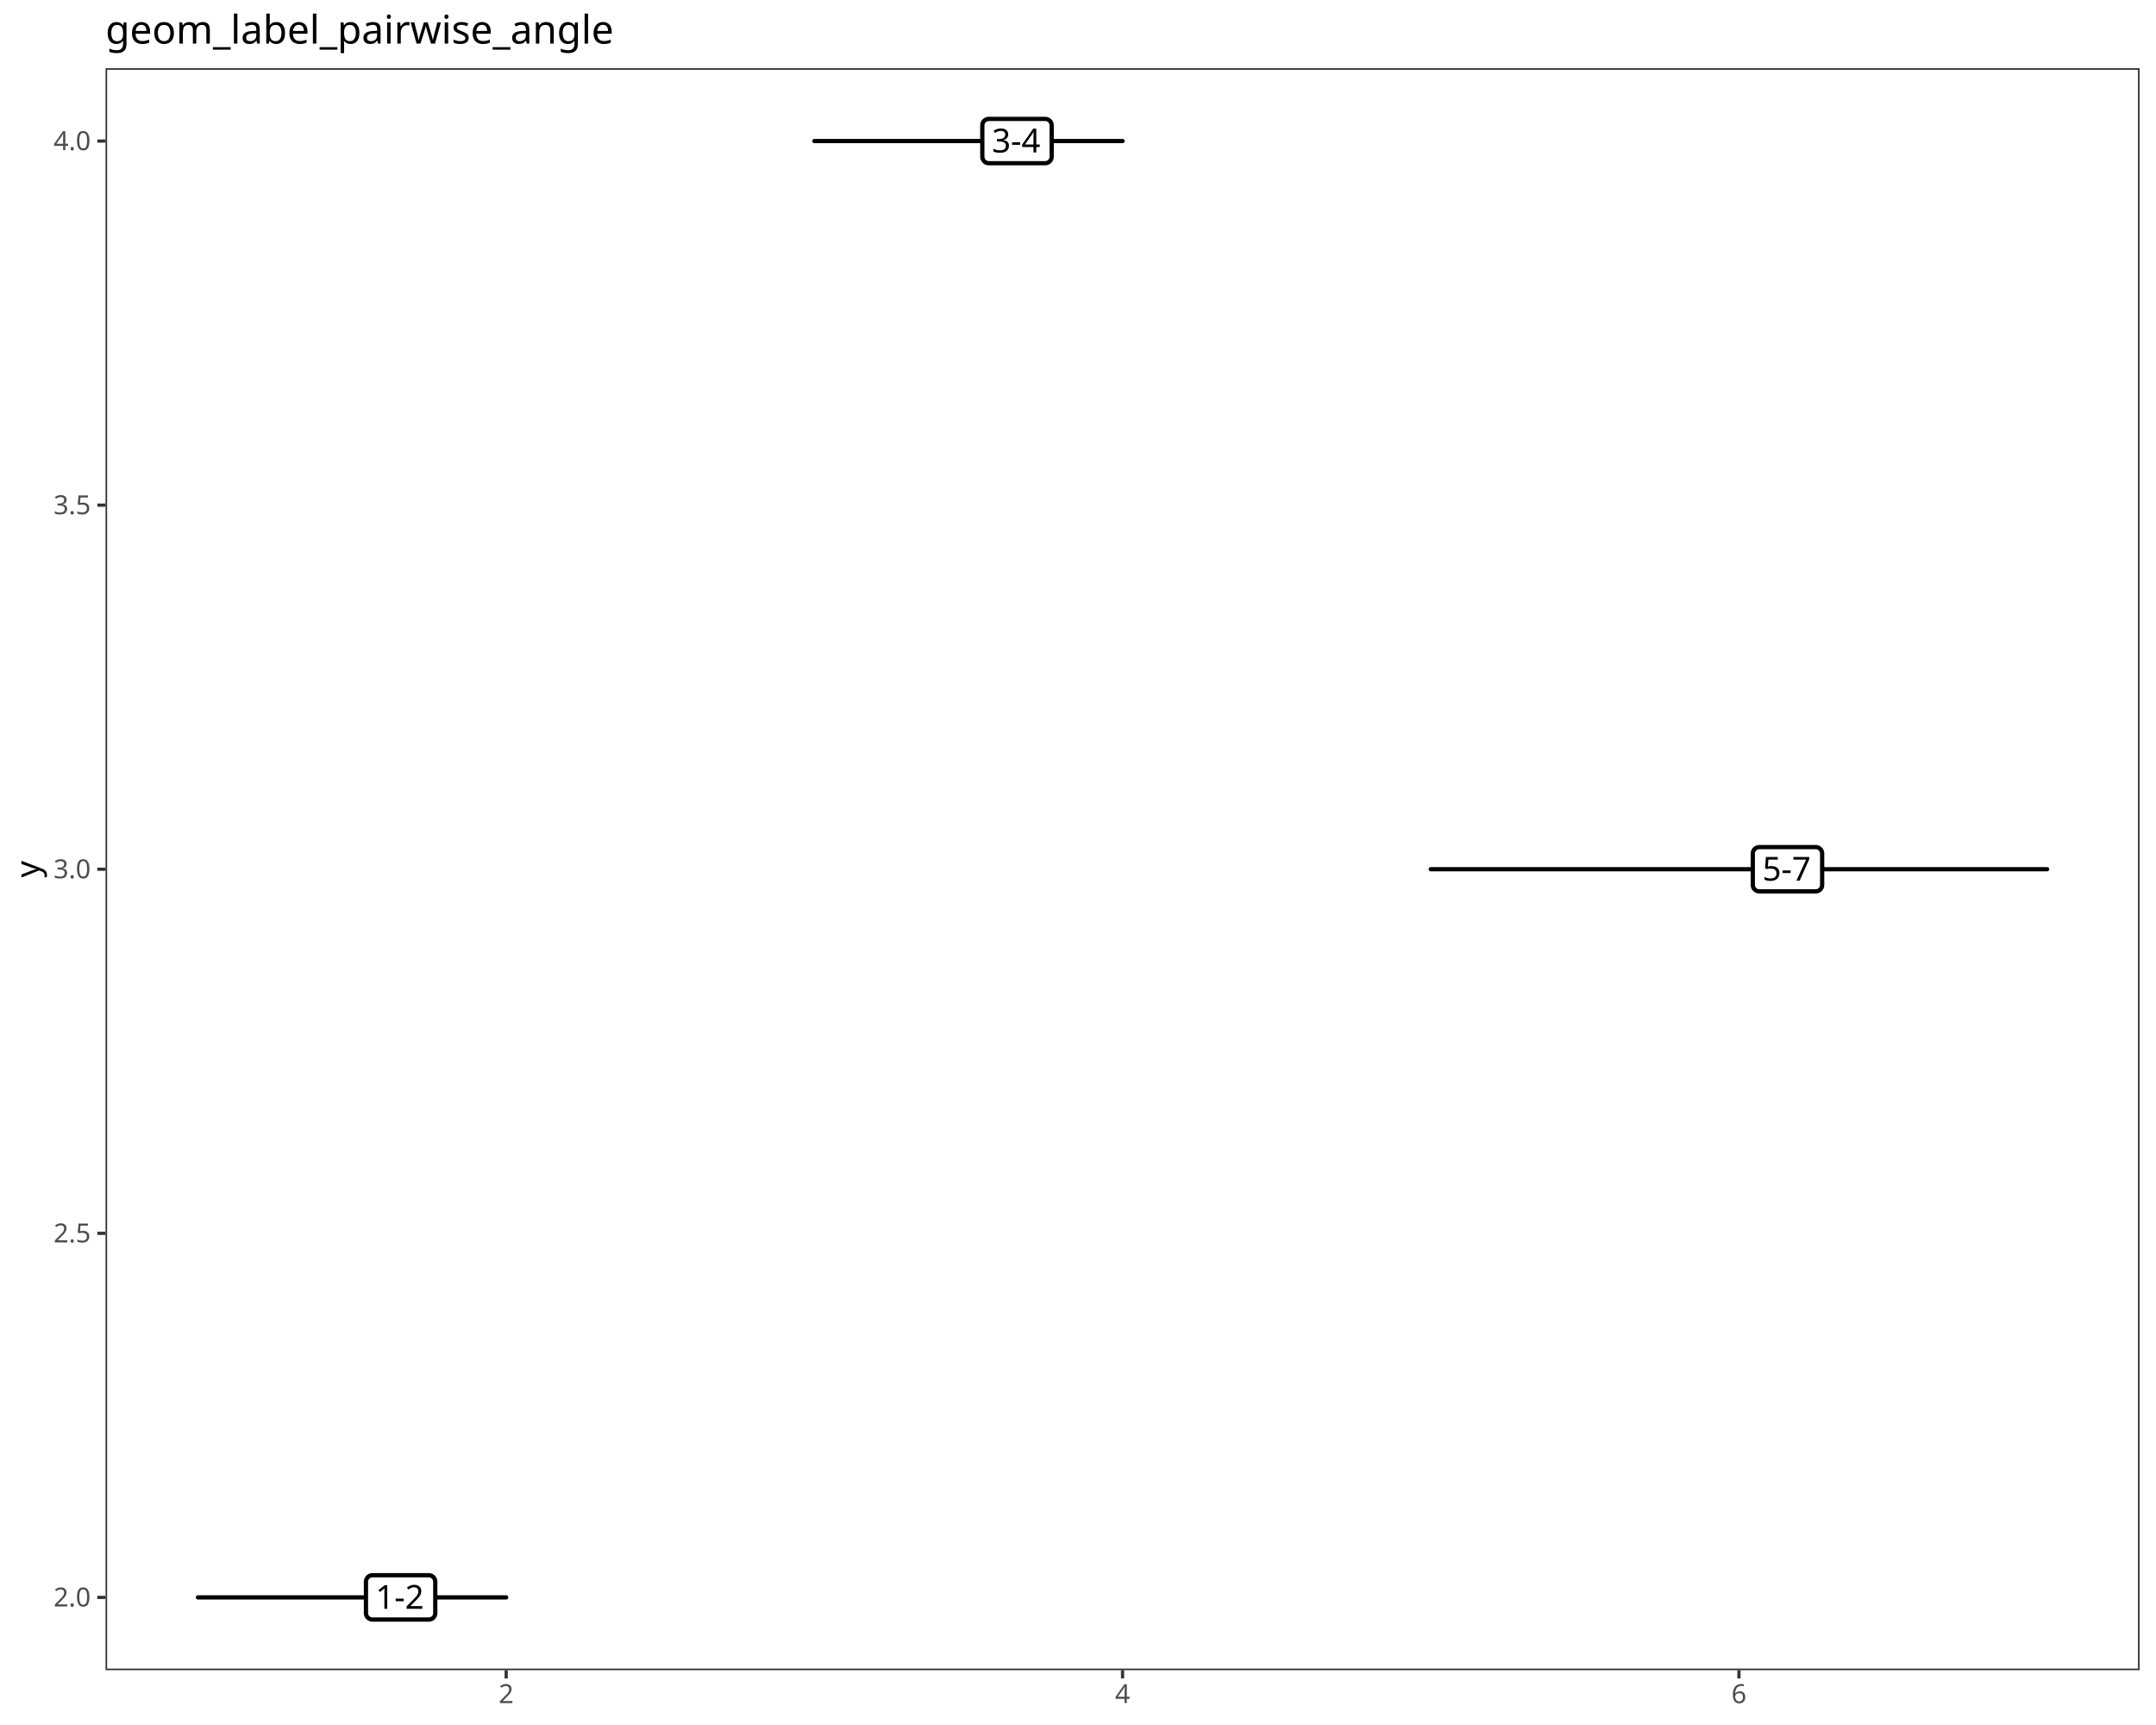
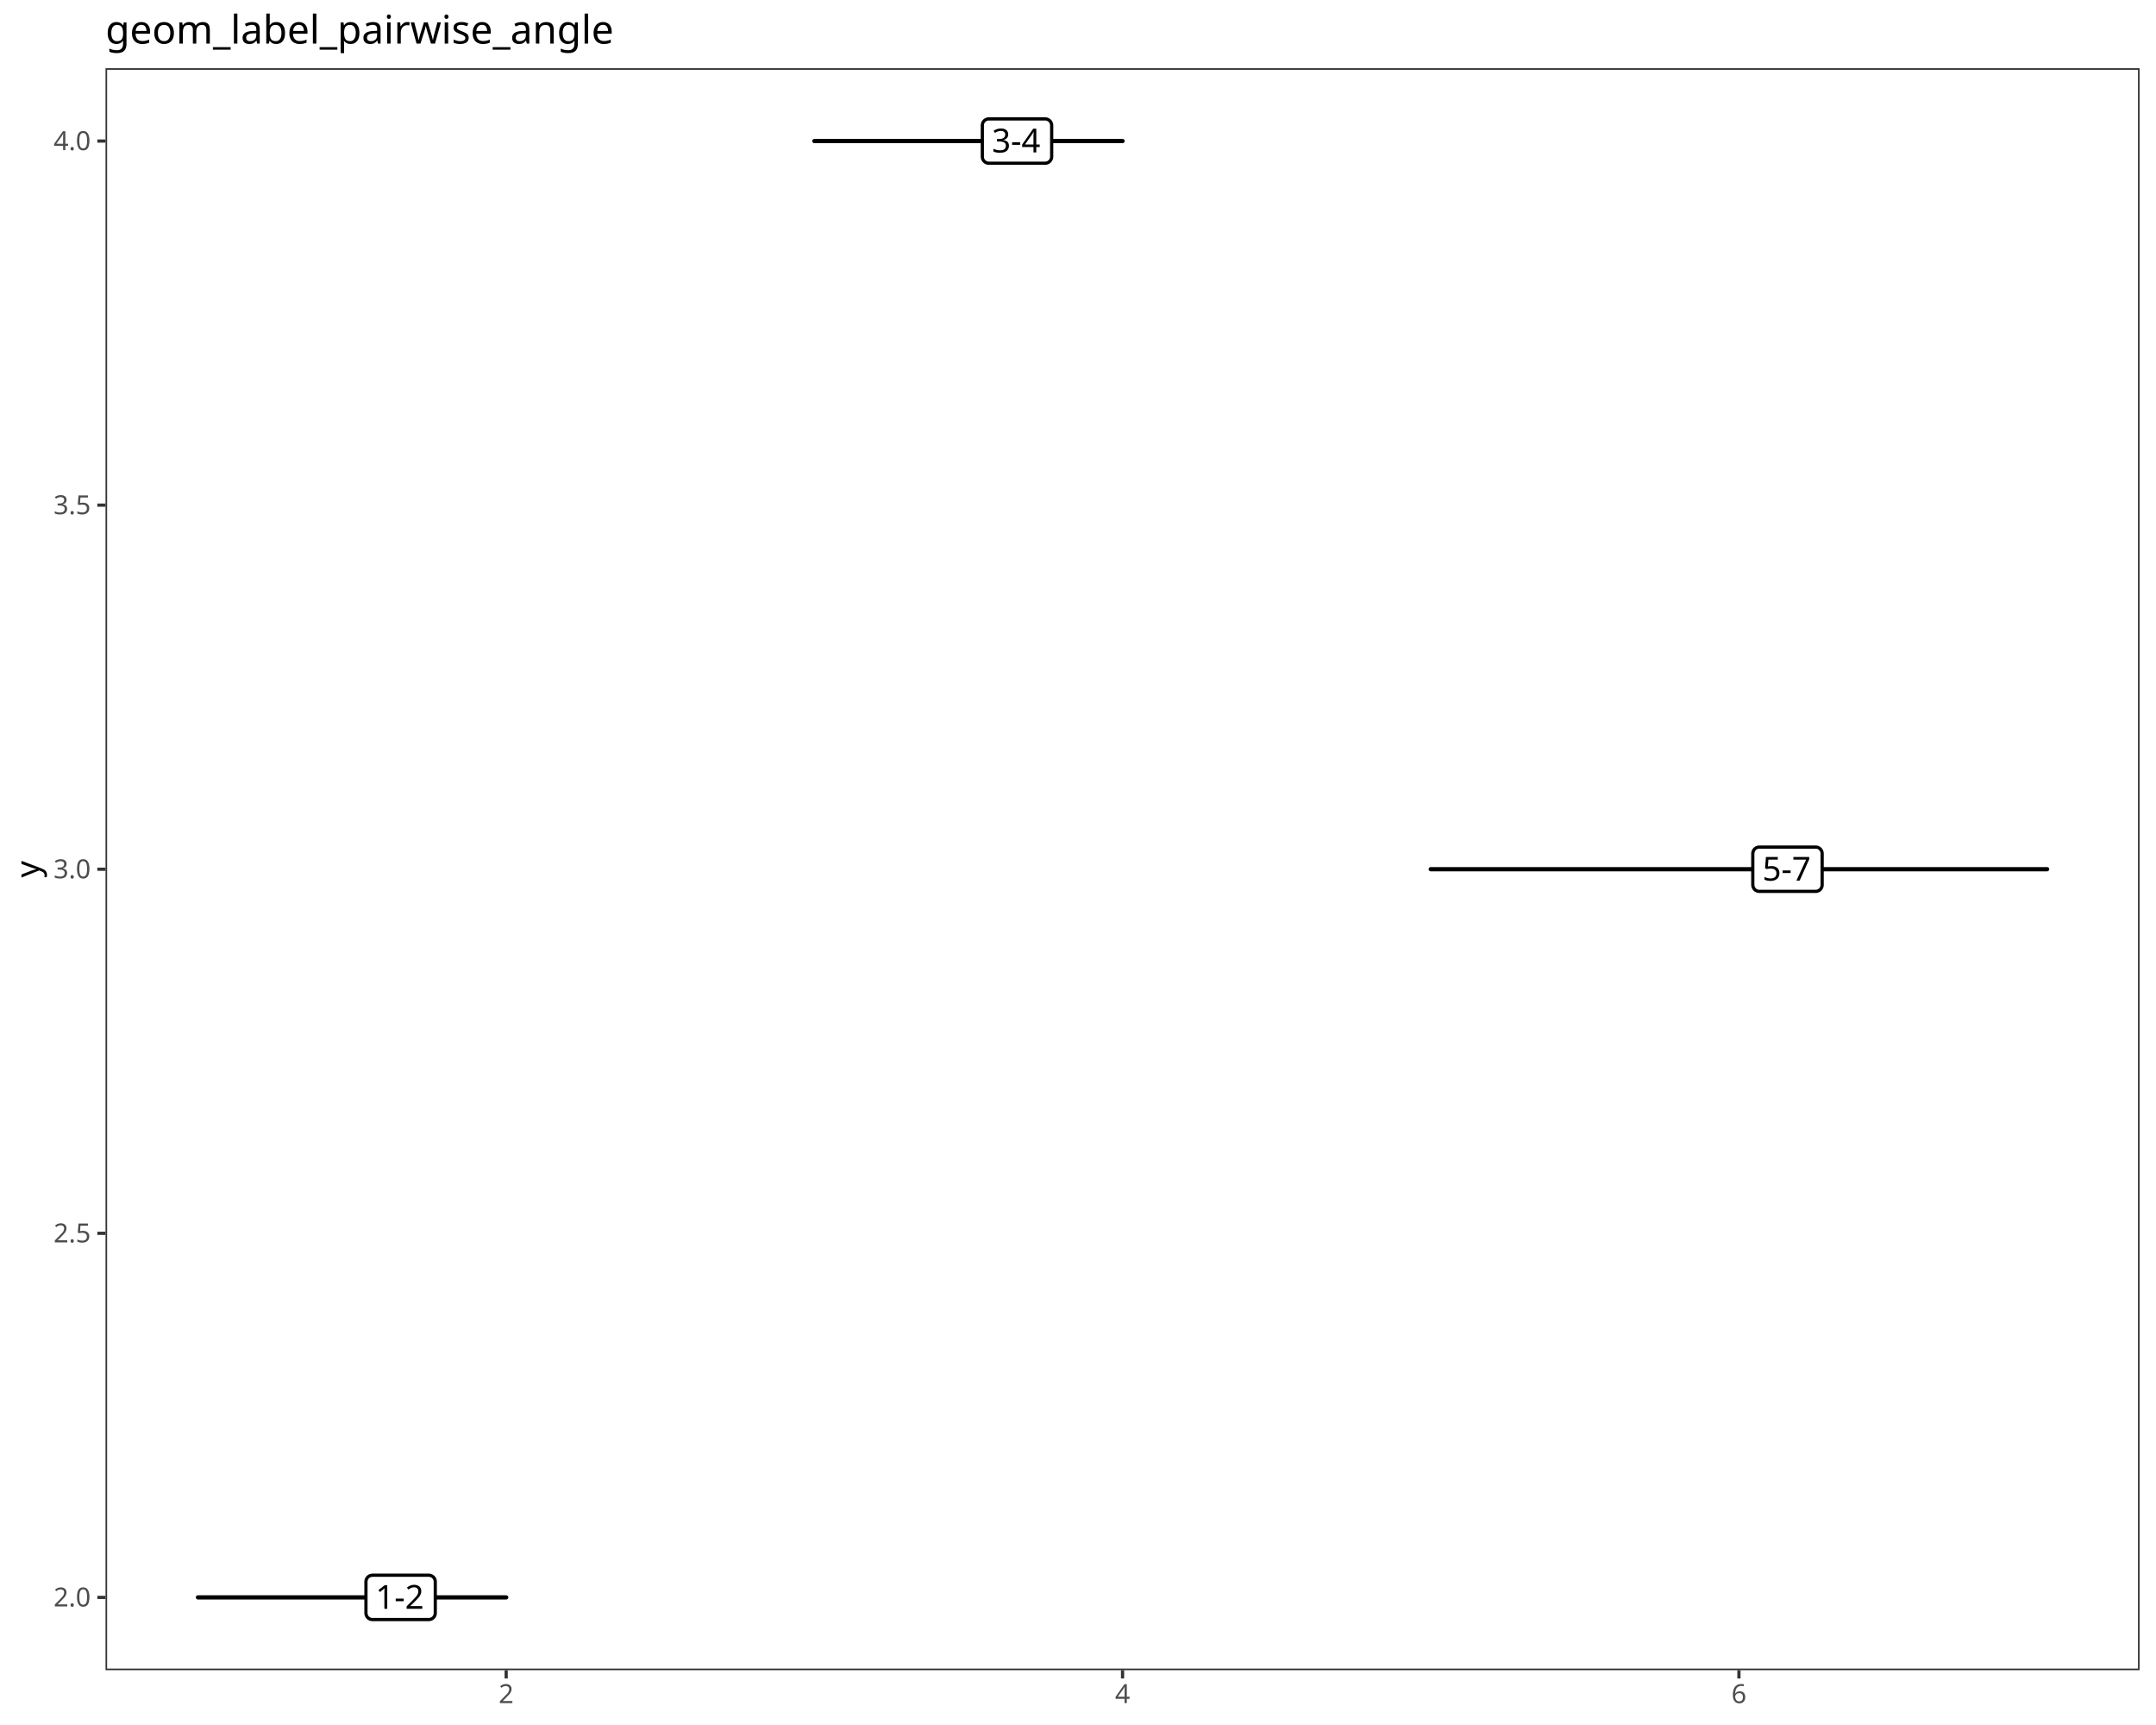
<svg xmlns="http://www.w3.org/2000/svg" class="svglite" data-engine-version="2.0" width="720.00pt" height="576.00pt" viewBox="0 0 720.00 576.00">
  <defs>
    <style type="text/css">
    .svglite line, .svglite polyline, .svglite polygon, .svglite path, .svglite rect, .svglite circle {
      fill: none;
      stroke: #000000;
      stroke-linecap: round;
      stroke-linejoin: round;
      stroke-miterlimit: 10.00;
    }
  </style>
  </defs>
  <rect width="100%" height="100%" style="stroke: none; fill: #FFFFFF;" />
  <defs>
    <clipPath id="cpMC4wMHw3MjAuMDB8MC4wMHw1NzYuMDA=">
      <rect x="0.00" y="0.00" width="720.00" height="576.00" />
    </clipPath>
  </defs>
  <g clip-path="url(#cpMC4wMHw3MjAuMDB8MC4wMHw1NzYuMDA=)">
    <rect x="0.00" y="0.00" width="720.00" height="576.00" style="stroke-width: 1.07; stroke: #FFFFFF; fill: #FFFFFF;" />
  </g>
  <defs>
    <clipPath id="cpMzUuMjR8NzE0LjUyfDIyLjc4fDU1Ny43MQ==">
      <rect x="35.24" y="22.78" width="679.28" height="534.92" />
    </clipPath>
  </defs>
  <g clip-path="url(#cpMzUuMjR8NzE0LjUyfDIyLjc4fDU1Ny43MQ==)">
    <rect x="35.24" y="22.78" width="679.28" height="534.92" style="stroke-width: 1.07; stroke: none; fill: #FFFFFF;" />
    <line x1="66.11" y1="533.39" x2="169.04" y2="533.39" style="stroke-width: 1.42;" />
-     <polygon points="124.37,540.79 143.20,540.79 143.12,540.79 143.46,540.77 143.80,540.70 144.13,540.58 144.43,540.41 144.70,540.19 144.93,539.93 145.12,539.63 145.25,539.31 145.34,538.98 145.36,538.63 145.36,538.63 145.36,528.15 145.36,528.15 145.34,527.81 145.25,527.47 145.12,527.15 144.93,526.85 144.70,526.59 144.43,526.37 144.13,526.20 143.80,526.08 143.46,526.01 143.20,525.99 124.37,525.99 124.63,526.01 124.28,525.99 123.93,526.04 123.60,526.13 123.29,526.28 123.00,526.48 122.75,526.72 122.54,527.00 122.38,527.31 122.27,527.64 122.21,527.98 122.21,528.15 122.21,538.63 122.21,538.46 122.21,538.80 122.27,539.15 122.38,539.48 122.54,539.78 122.75,540.06 123.00,540.30 123.29,540.50 123.60,540.65 123.93,540.75 124.28,540.79 " style="stroke-width: 1.42; fill: #FFFFFF;" />
+     <polygon points="124.37,540.79 143.20,540.79 143.12,540.79 143.46,540.77 143.80,540.70 144.13,540.58 144.43,540.41 144.70,540.19 144.93,539.93 145.12,539.63 145.25,539.31 145.34,538.98 145.36,538.63 145.36,538.63 145.36,528.15 145.36,528.15 145.34,527.81 145.25,527.47 145.12,527.15 144.93,526.85 144.70,526.59 144.43,526.37 144.13,526.20 143.80,526.08 143.46,526.01 143.20,525.99 124.37,525.99 124.63,526.01 124.28,525.99 123.93,526.04 123.60,526.13 123.29,526.28 123.00,526.48 122.75,526.72 122.54,527.00 122.38,527.31 122.27,527.64 122.21,527.98 122.21,528.15 122.21,538.63 122.21,538.46 122.21,538.80 122.27,539.15 122.38,539.48 122.54,539.78 122.75,540.06 123.00,540.30 123.29,540.50 123.60,540.65 123.93,540.75 124.28,540.79 " style="stroke-width: 1.07; fill: #FFFFFF;" />
    <text x="125.40" y="537.19" style="font-size: 11.04px; font-family: sans;" textLength="15.96px" lengthAdjust="spacingAndGlyphs">1-2</text>
    <line x1="271.96" y1="47.10" x2="374.88" y2="47.10" style="stroke-width: 1.42;" />
-     <polygon points="330.21,54.50 349.05,54.50 348.96,54.50 349.31,54.48 349.65,54.41 349.97,54.29 350.27,54.11 350.54,53.89 350.77,53.63 350.96,53.34 351.10,53.02 351.18,52.68 351.21,52.34 351.21,52.34 351.21,41.86 351.21,41.86 351.18,41.51 351.10,41.18 350.96,40.86 350.77,40.56 350.54,40.30 350.27,40.08 349.97,39.91 349.65,39.78 349.31,39.72 349.05,39.70 330.21,39.70 330.47,39.72 330.12,39.70 329.78,39.74 329.44,39.84 329.13,39.99 328.84,40.19 328.59,40.43 328.38,40.70 328.22,41.01 328.11,41.34 328.06,41.69 328.05,41.86 328.05,52.34 328.06,52.16 328.06,52.51 328.11,52.85 328.22,53.18 328.38,53.49 328.59,53.77 328.84,54.01 329.13,54.21 329.44,54.36 329.78,54.45 330.12,54.50 " style="stroke-width: 1.42; fill: #FFFFFF;" />
+     <polygon points="330.21,54.50 349.05,54.50 348.96,54.50 349.31,54.48 349.65,54.41 349.97,54.29 350.27,54.11 350.54,53.89 350.77,53.63 350.96,53.34 351.10,53.02 351.18,52.68 351.21,52.34 351.21,52.34 351.21,41.86 351.21,41.86 351.18,41.51 351.10,41.18 350.96,40.86 350.77,40.56 350.54,40.30 350.27,40.08 349.97,39.91 349.65,39.78 349.31,39.72 349.05,39.70 330.21,39.70 330.47,39.72 330.12,39.70 329.78,39.74 329.44,39.84 329.13,39.99 328.84,40.19 328.59,40.43 328.38,40.70 328.22,41.01 328.11,41.34 328.06,41.69 328.05,41.86 328.05,52.34 328.06,52.16 328.06,52.51 328.11,52.85 328.22,53.18 328.38,53.49 328.59,53.77 328.84,54.01 329.13,54.21 329.44,54.36 329.78,54.45 330.12,54.50 " style="stroke-width: 1.07; fill: #FFFFFF;" />
    <text x="331.25" y="50.90" style="font-size: 11.04px; font-family: sans;" textLength="15.96px" lengthAdjust="spacingAndGlyphs">3-4</text>
    <line x1="477.80" y1="290.24" x2="683.64" y2="290.24" style="stroke-width: 1.42;" />
-     <polygon points="587.51,297.64 606.35,297.64 606.26,297.64 606.61,297.63 606.95,297.56 607.28,297.43 607.58,297.26 607.85,297.04 608.08,296.78 608.26,296.49 608.40,296.17 608.48,295.83 608.51,295.48 608.51,295.48 608.51,285.01 608.51,285.01 608.48,284.66 608.40,284.32 608.26,284.00 608.08,283.71 607.85,283.45 607.58,283.23 607.28,283.05 606.95,282.93 606.61,282.86 606.35,282.85 587.51,282.85 587.77,282.86 587.43,282.85 587.08,282.89 586.75,282.99 586.43,283.14 586.15,283.33 585.90,283.57 585.69,283.85 585.53,284.16 585.42,284.49 585.36,284.83 585.35,285.01 585.35,295.48 585.36,295.31 585.36,295.66 585.42,296.00 585.53,296.33 585.69,296.64 585.90,296.92 586.15,297.16 586.43,297.35 586.75,297.50 587.08,297.60 587.43,297.64 " style="stroke-width: 1.42; fill: #FFFFFF;" />
+     <polygon points="587.51,297.64 606.35,297.64 606.26,297.64 606.61,297.63 606.95,297.56 607.28,297.43 607.58,297.26 607.85,297.04 608.08,296.78 608.26,296.49 608.40,296.17 608.48,295.83 608.51,295.48 608.51,295.48 608.51,285.01 608.51,285.01 608.48,284.66 608.40,284.32 608.26,284.00 608.08,283.71 607.85,283.45 607.58,283.23 607.28,283.05 606.95,282.93 606.61,282.86 606.35,282.85 587.51,282.85 587.77,282.86 587.43,282.85 587.08,282.89 586.75,282.99 586.43,283.14 586.15,283.33 585.90,283.57 585.69,283.85 585.53,284.16 585.42,284.49 585.36,284.83 585.35,285.01 585.35,295.48 585.36,295.31 585.36,295.66 585.42,296.00 585.53,296.33 585.69,296.64 585.90,296.92 586.15,297.16 586.43,297.35 586.75,297.50 587.08,297.60 587.43,297.64 " style="stroke-width: 1.07; fill: #FFFFFF;" />
    <text x="588.55" y="294.04" style="font-size: 11.04px; font-family: sans;" textLength="15.96px" lengthAdjust="spacingAndGlyphs">5-7</text>
    <rect x="35.24" y="22.78" width="679.28" height="534.92" style="stroke-width: 1.07; stroke: #333333;" />
  </g>
  <g clip-path="url(#cpMC4wMHw3MjAuMDB8MC4wMHw1NzYuMDA=)">
    <text x="30.31" y="536.42" text-anchor="end" style="font-size: 8.80px; fill: #4D4D4D; font-family: sans;" textLength="12.23px" lengthAdjust="spacingAndGlyphs">2.0</text>
    <text x="30.31" y="414.85" text-anchor="end" style="font-size: 8.80px; fill: #4D4D4D; font-family: sans;" textLength="12.23px" lengthAdjust="spacingAndGlyphs">2.5</text>
    <text x="30.31" y="293.27" text-anchor="end" style="font-size: 8.80px; fill: #4D4D4D; font-family: sans;" textLength="12.23px" lengthAdjust="spacingAndGlyphs">3.0</text>
    <text x="30.31" y="171.70" text-anchor="end" style="font-size: 8.80px; fill: #4D4D4D; font-family: sans;" textLength="12.23px" lengthAdjust="spacingAndGlyphs">3.5</text>
    <text x="30.31" y="50.13" text-anchor="end" style="font-size: 8.80px; fill: #4D4D4D; font-family: sans;" textLength="12.23px" lengthAdjust="spacingAndGlyphs">4.0</text>
    <polyline points="32.50,533.39 35.24,533.39 " style="stroke-width: 1.07; stroke: #333333; stroke-linecap: butt;" />
    <polyline points="32.50,411.82 35.24,411.82 " style="stroke-width: 1.07; stroke: #333333; stroke-linecap: butt;" />
    <polyline points="32.50,290.24 35.24,290.24 " style="stroke-width: 1.07; stroke: #333333; stroke-linecap: butt;" />
    <polyline points="32.50,168.67 35.24,168.67 " style="stroke-width: 1.07; stroke: #333333; stroke-linecap: butt;" />
    <polyline points="32.50,47.10 35.24,47.10 " style="stroke-width: 1.07; stroke: #333333; stroke-linecap: butt;" />
    <polyline points="169.04,560.45 169.04,557.71 " style="stroke-width: 1.07; stroke: #333333; stroke-linecap: butt;" />
    <polyline points="374.88,560.45 374.88,557.71 " style="stroke-width: 1.07; stroke: #333333; stroke-linecap: butt;" />
    <polyline points="580.72,560.45 580.72,557.71 " style="stroke-width: 1.07; stroke: #333333; stroke-linecap: butt;" />
    <text x="169.04" y="568.69" text-anchor="middle" style="font-size: 8.80px; fill: #4D4D4D; font-family: sans;" textLength="4.89px" lengthAdjust="spacingAndGlyphs">2</text>
    <text x="374.88" y="568.69" text-anchor="middle" style="font-size: 8.80px; fill: #4D4D4D; font-family: sans;" textLength="4.89px" lengthAdjust="spacingAndGlyphs">4</text>
    <text x="580.72" y="568.69" text-anchor="middle" style="font-size: 8.80px; fill: #4D4D4D; font-family: sans;" textLength="4.89px" lengthAdjust="spacingAndGlyphs">6</text>
    <text transform="translate(13.05,290.24) rotate(-90)" text-anchor="middle" style="font-size: 11.00px; font-family: sans;" textLength="5.50px" lengthAdjust="spacingAndGlyphs">y</text>
    <text x="35.24" y="14.56" style="font-size: 13.20px; font-family: sans;" textLength="163.66px" lengthAdjust="spacingAndGlyphs">geom_label_pairwise_angle</text>
  </g>
</svg>
